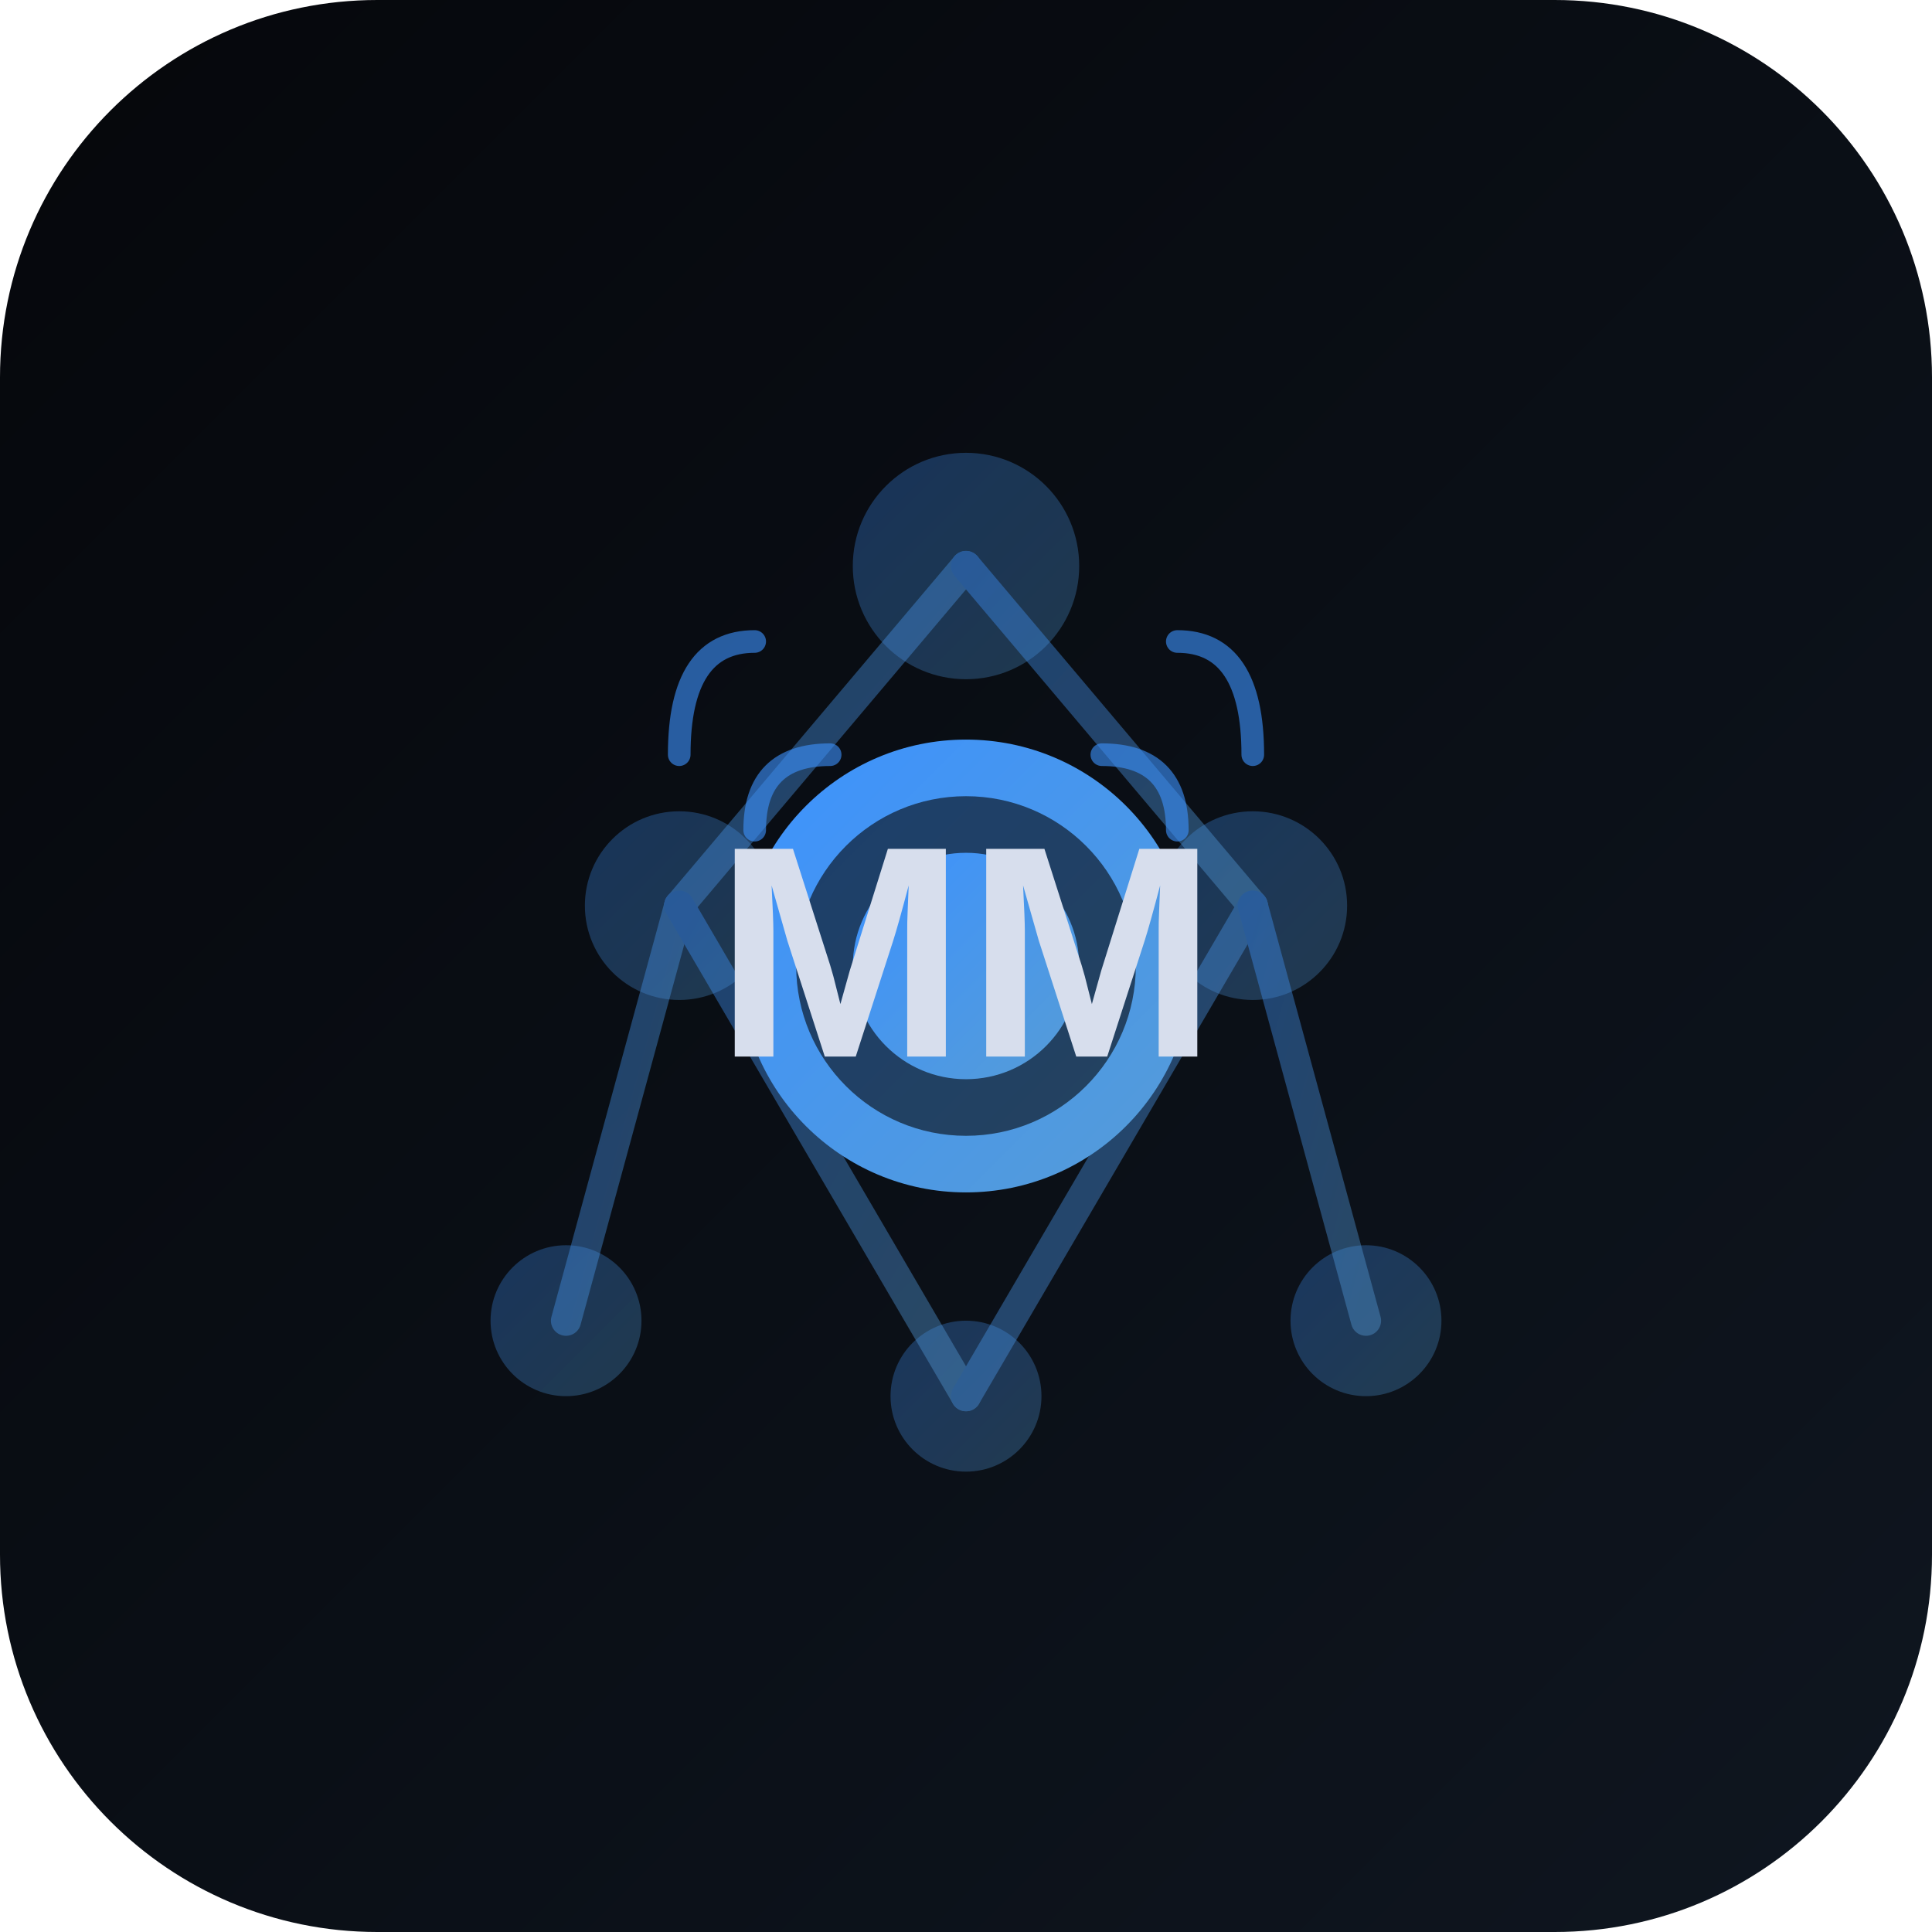
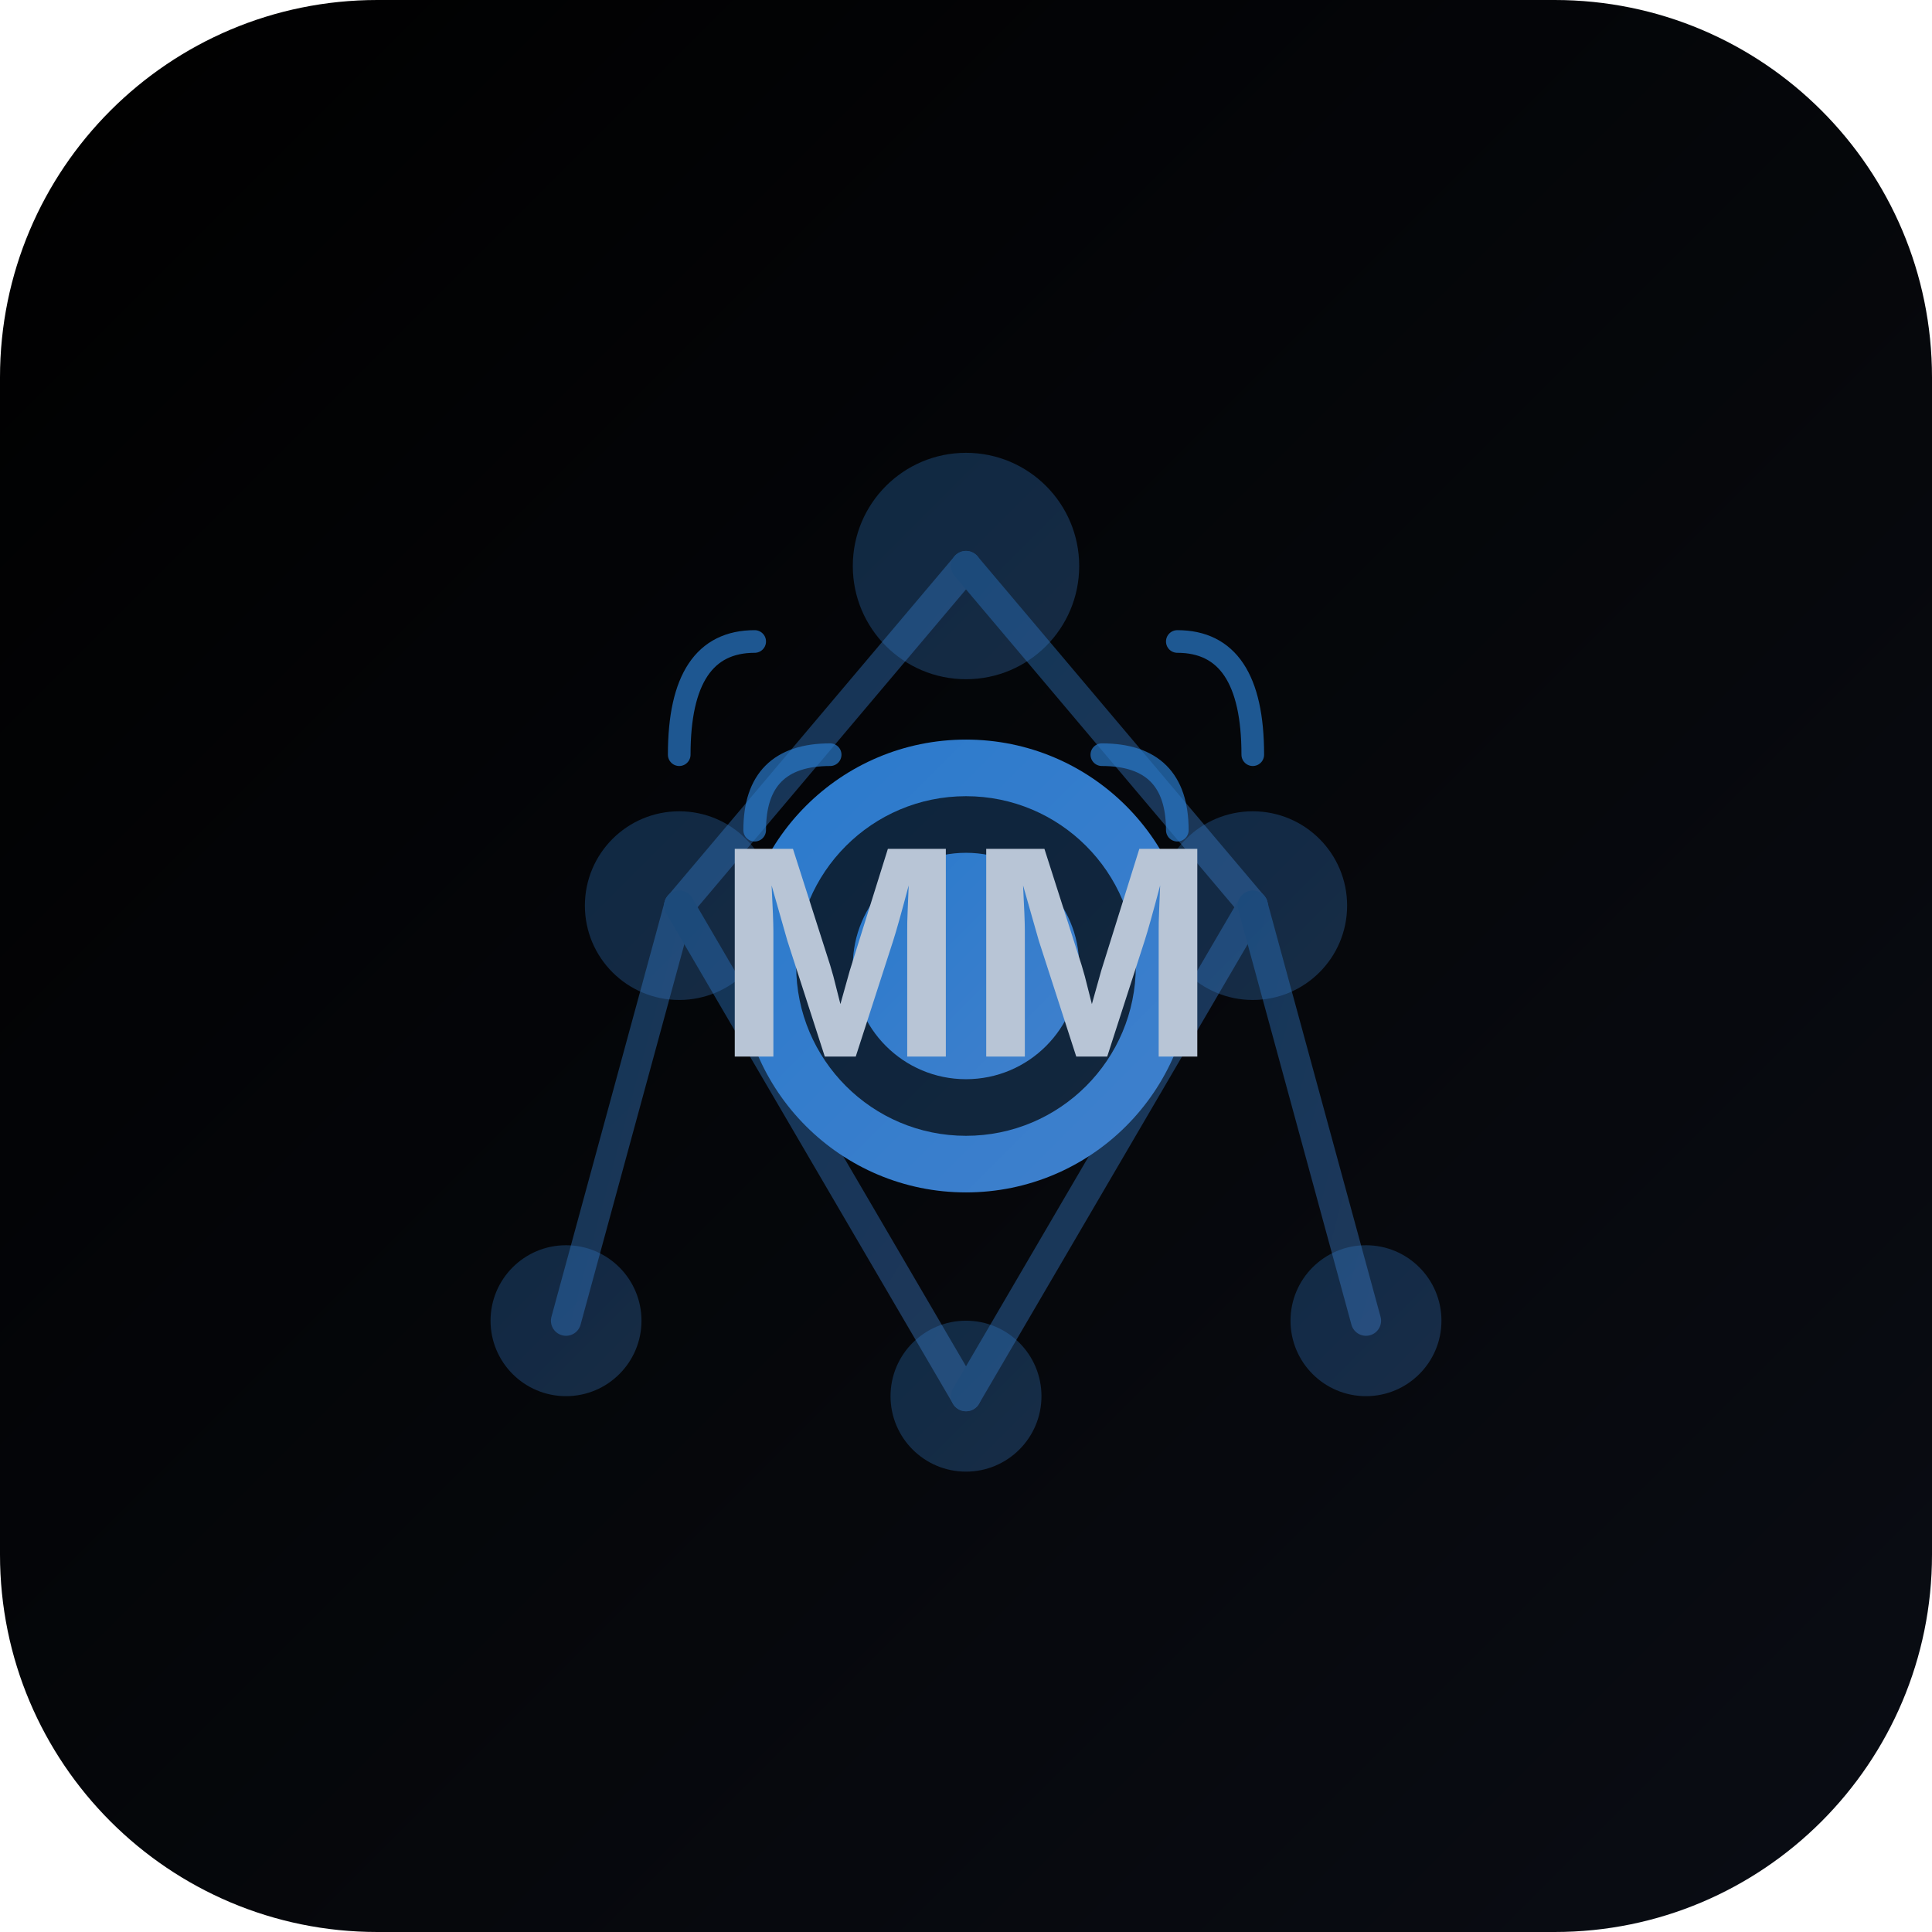
<svg xmlns="http://www.w3.org/2000/svg" width="512" height="512" viewBox="0 0 512 512">
  <defs>
    <linearGradient id="bgGrad" x1="0%" y1="0%" x2="100%" y2="100%">
-       <stop offset="0%" style="stop-color:#05070b;stop-opacity:1" />
-       <stop offset="100%" style="stop-color:#0f1620;stop-opacity:1" />
+       <stop offset="0%" style="stop-color:#000000;stop-opacity:1" />
+       <stop offset="100%" style="stop-color:#0a0d14;stop-opacity:1" />
    </linearGradient>
    <linearGradient id="accentGrad" x1="0%" y1="0%" x2="100%" y2="100%">
-       <stop offset="0%" style="stop-color:#3c92ff;stop-opacity:1" />
-       <stop offset="100%" style="stop-color:#569cd6;stop-opacity:1" />
+       <stop offset="0%" style="stop-color:#2a7acc;stop-opacity:1" />
+       <stop offset="100%" style="stop-color:#4080cc;stop-opacity:1" />
    </linearGradient>
  </defs>
  <rect width="512" height="512" rx="100" fill="url(#bgGrad)" />
  <g fill="url(#accentGrad)" opacity="0.3">
    <circle cx="256" cy="150" r="30" />
    <circle cx="180" cy="240" r="25" />
    <circle cx="332" cy="240" r="25" />
    <circle cx="150" cy="350" r="20" />
    <circle cx="256" cy="370" r="20" />
    <circle cx="362" cy="350" r="20" />
  </g>
  <g stroke="url(#accentGrad)" stroke-width="8" opacity="0.4" stroke-linecap="round">
    <line x1="256" y1="150" x2="180" y2="240" />
    <line x1="256" y1="150" x2="332" y2="240" />
    <line x1="180" y1="240" x2="150" y2="350" />
    <line x1="180" y1="240" x2="256" y2="370" />
    <line x1="332" y1="240" x2="256" y2="370" />
    <line x1="332" y1="240" x2="362" y2="350" />
  </g>
  <circle cx="256" cy="256" r="60" fill="url(#accentGrad)" />
-   <circle cx="256" cy="256" r="45" fill="#05070b" opacity="0.6" />
+   <circle cx="256" cy="256" r="45" fill="#000000" opacity="0.7" />
  <circle cx="256" cy="256" r="30" fill="url(#accentGrad)" />
-   <g stroke="#3c92ff" stroke-width="6" fill="none" opacity="0.6">
+   <g stroke="#2a7acc" stroke-width="6" fill="none" opacity="0.7">
    <path d="M 200 220 Q 200 200 220 200" stroke-linecap="round" />
    <path d="M 180 200 Q 180 170 200 170" stroke-linecap="round" />
    <path d="M 312 220 Q 312 200 292 200" stroke-linecap="round" />
    <path d="M 332 200 Q 332 170 312 170" stroke-linecap="round" />
  </g>
-   <text x="256" y="280" font-family="Arial, sans-serif" font-size="80" font-weight="bold" fill="#d7deed" text-anchor="middle">MM</text>
+   <text x="256" y="280" font-family="Arial, sans-serif" font-size="80" font-weight="bold" fill="#b8c5d6" text-anchor="middle">MM</text>
</svg>
